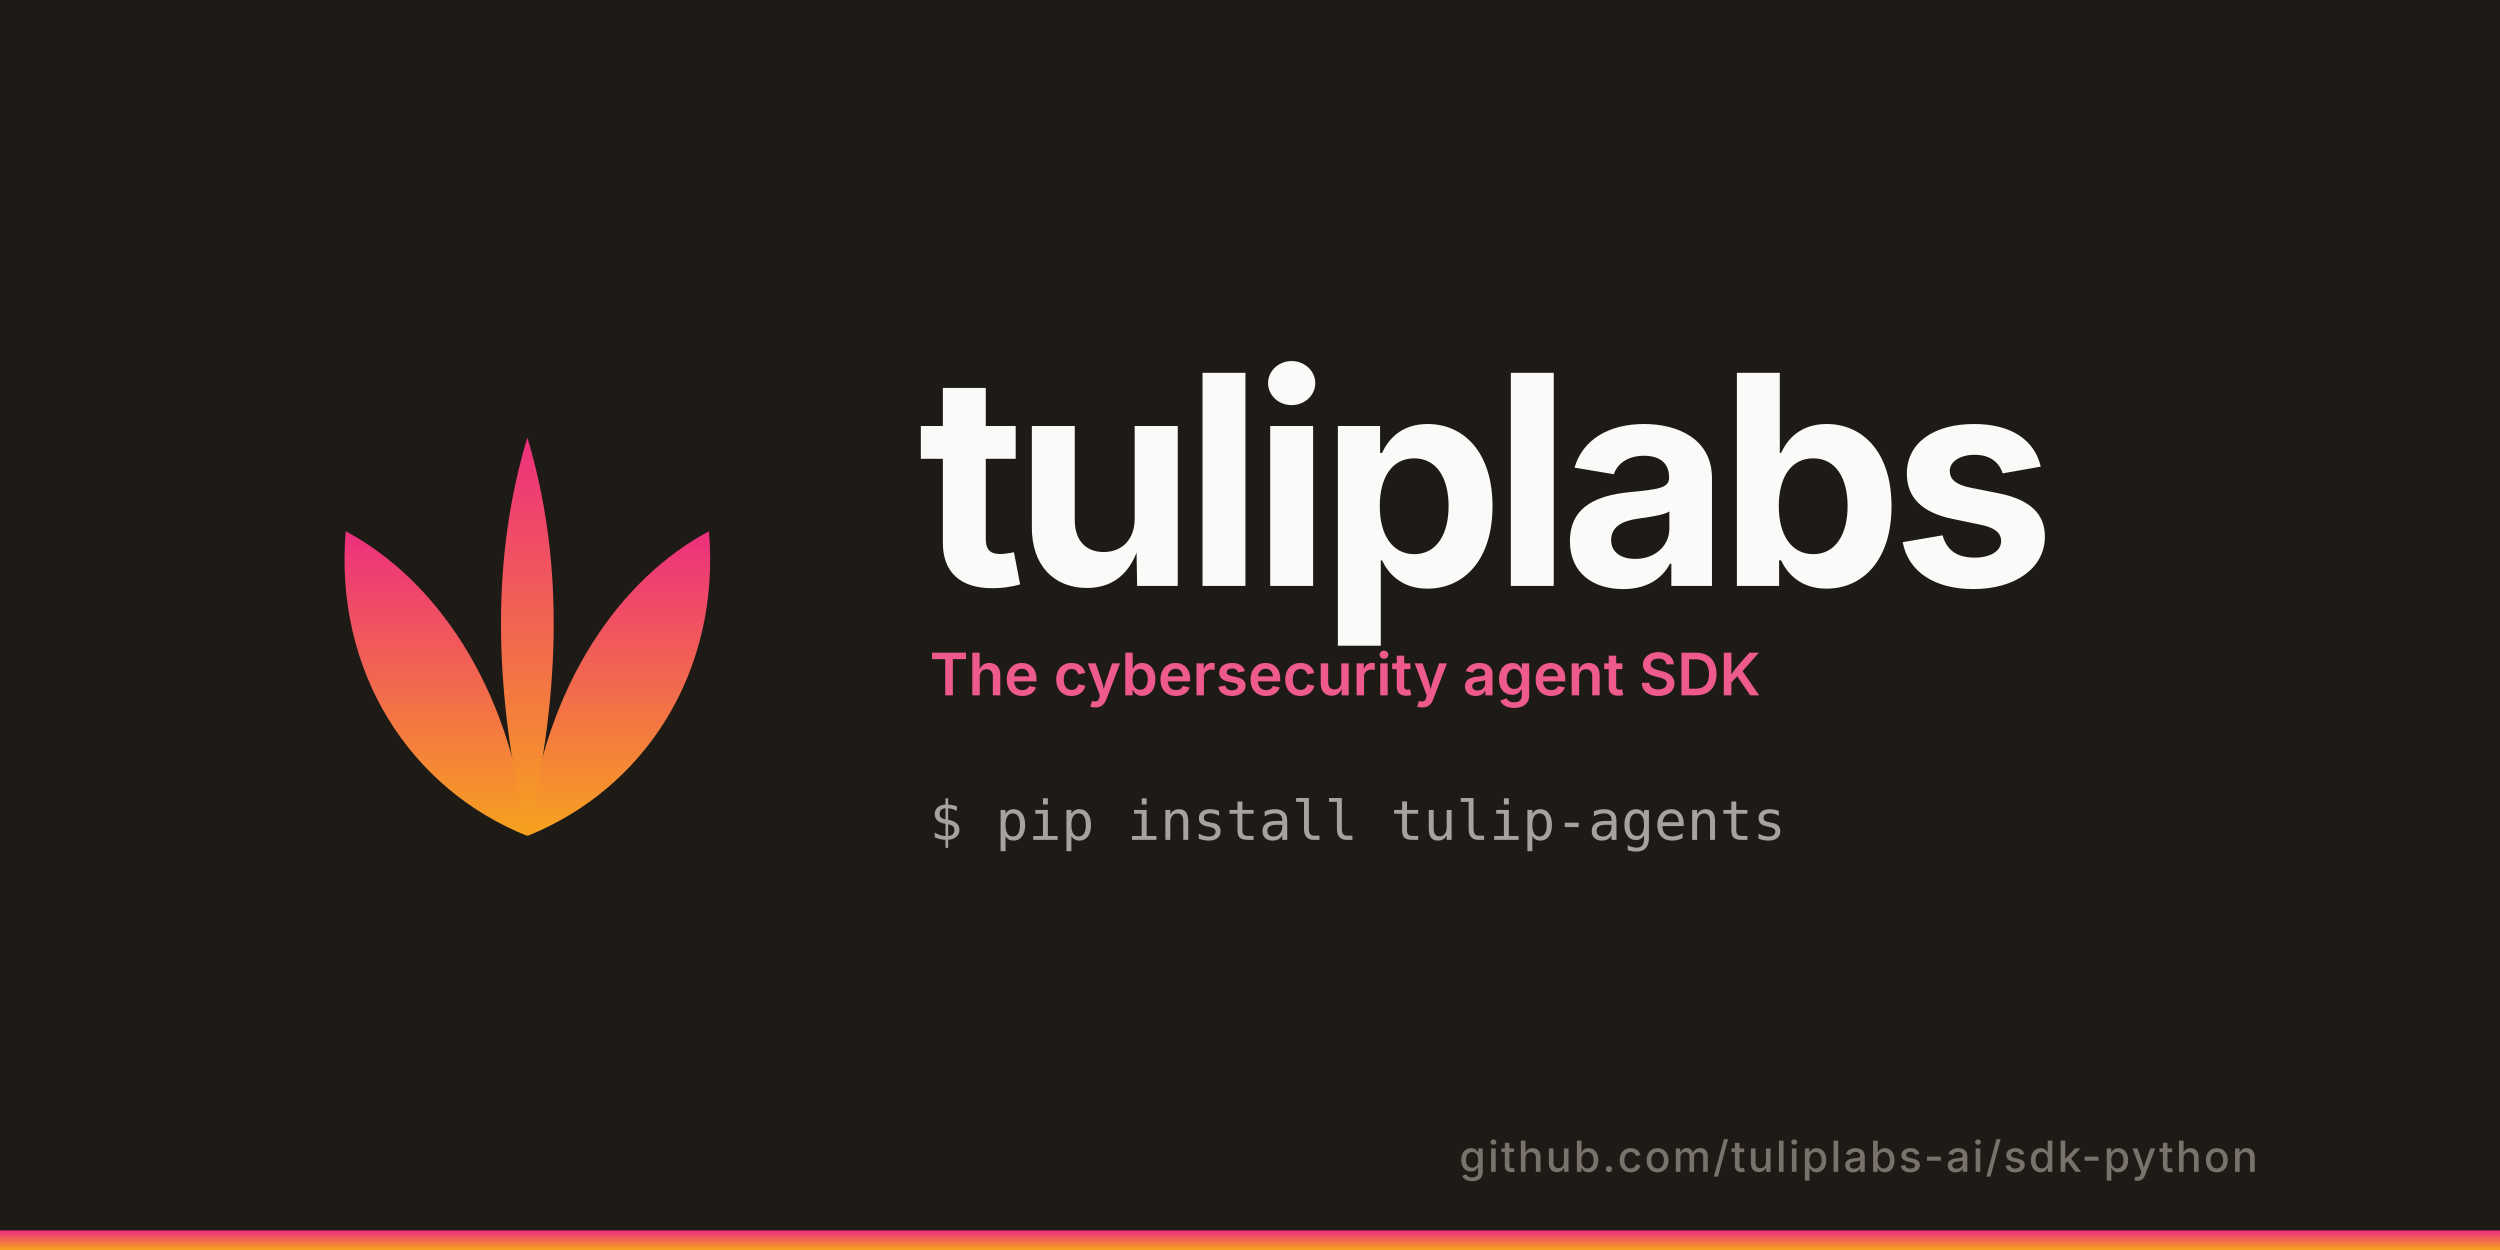
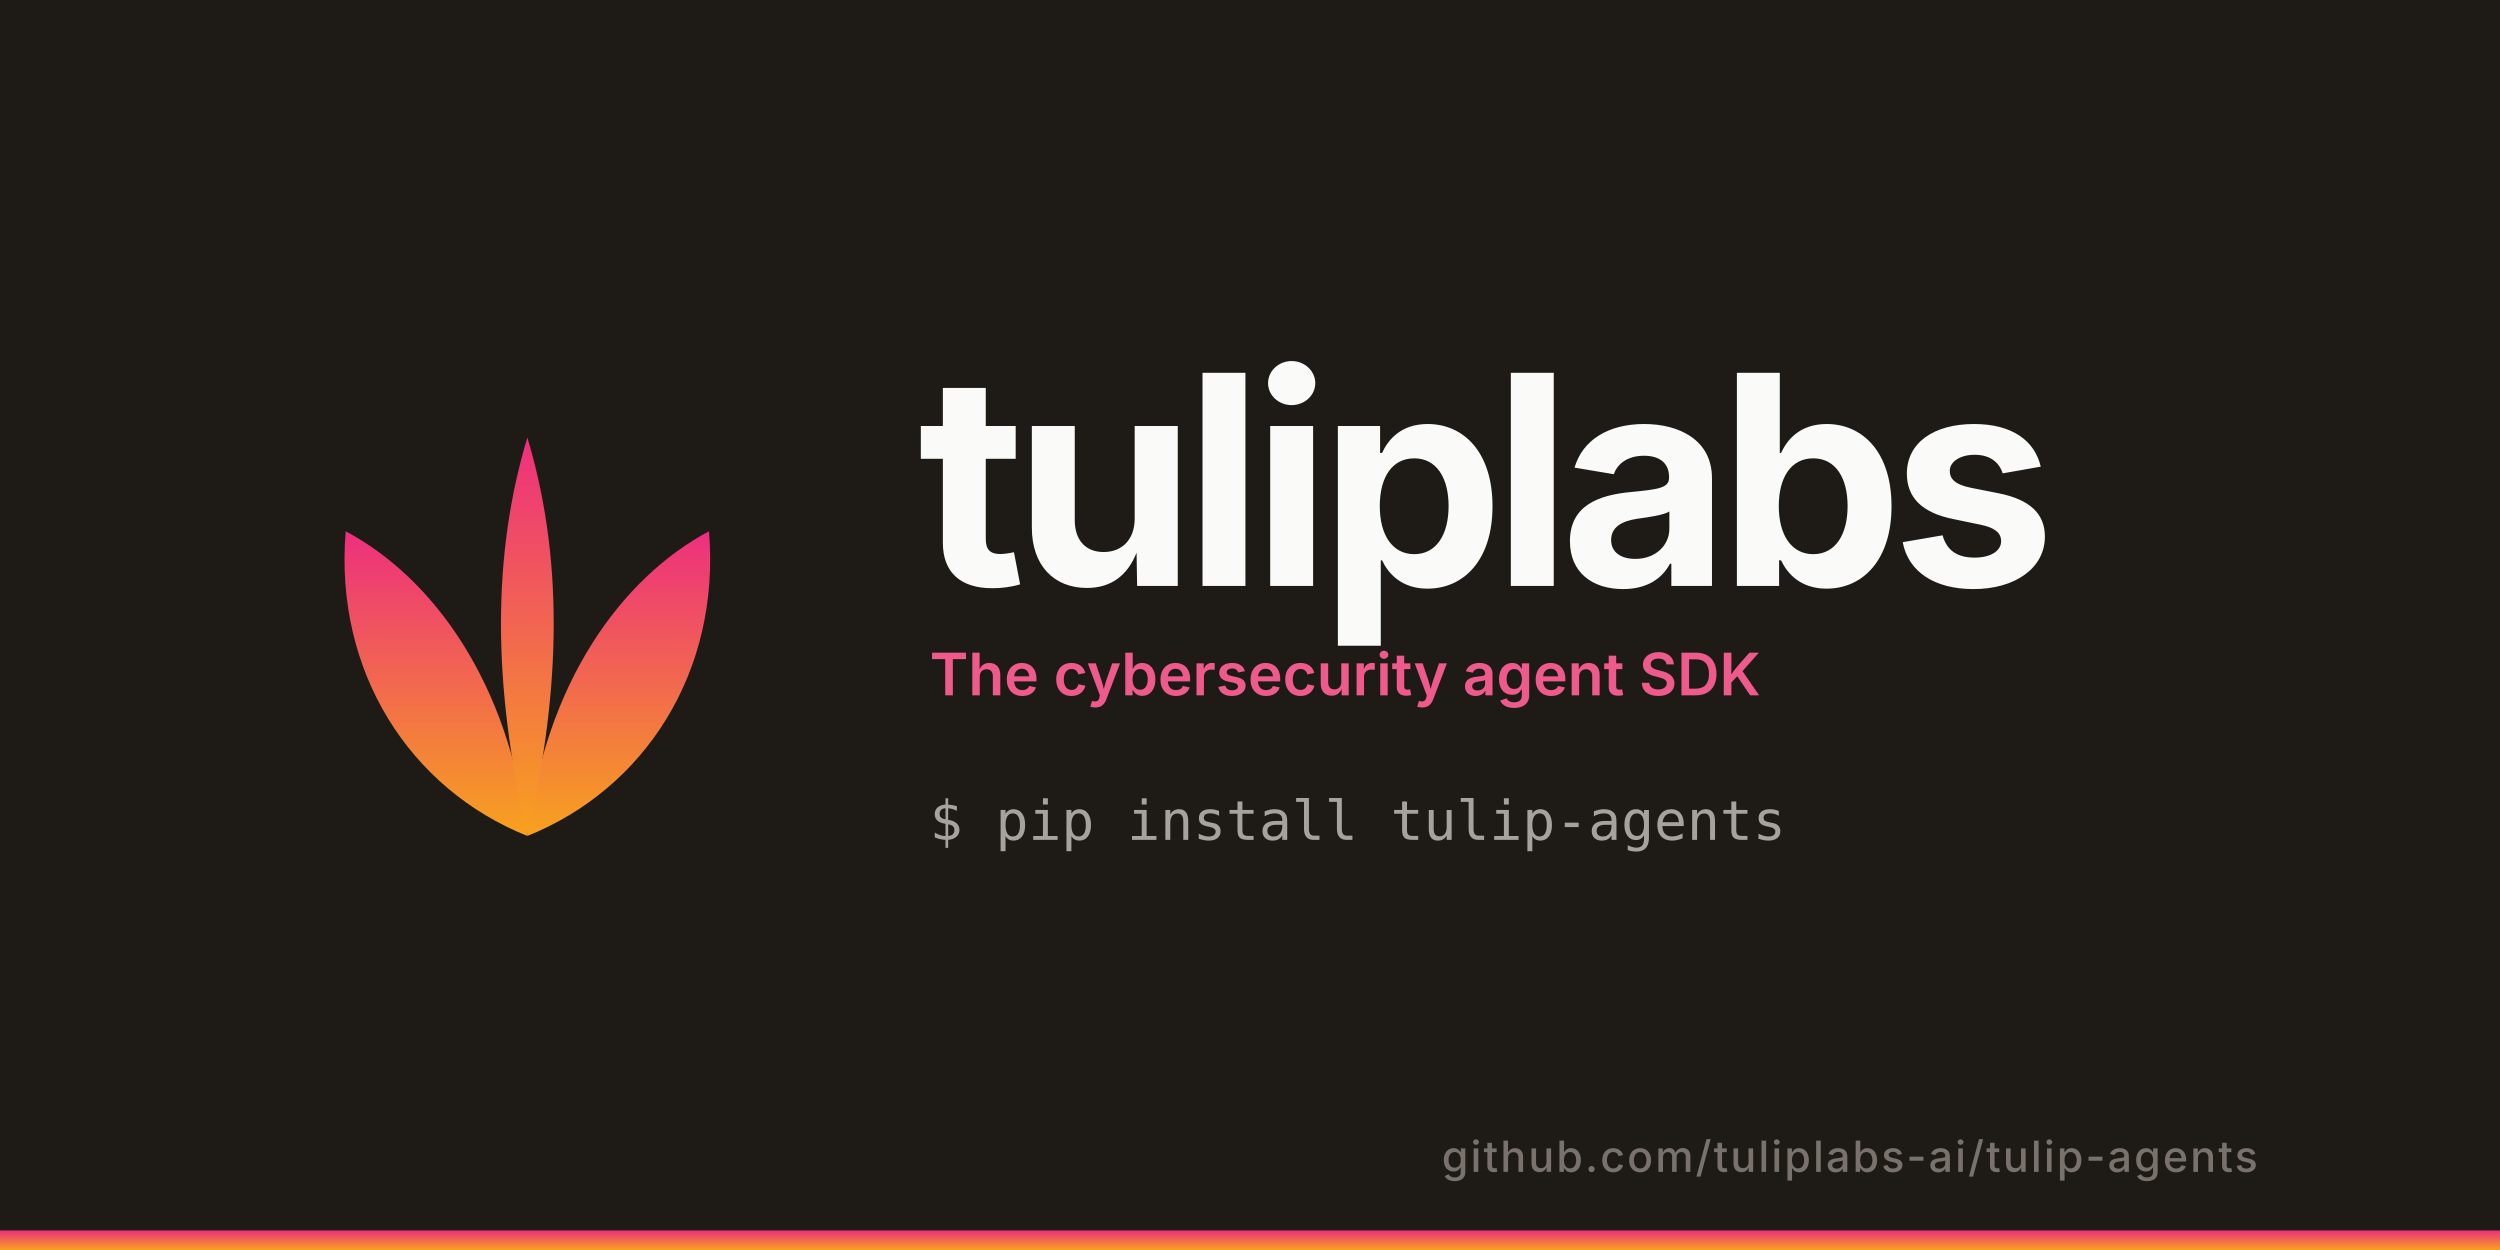
<svg xmlns="http://www.w3.org/2000/svg" viewBox="0 0 1280 640" font-family="-apple-system, BlinkMacSystemFont, 'Segoe UI', Inter, Helvetica, sans-serif">
  <defs>
    <linearGradient id="tulipGrad" x1="0" y1="0" x2="0" y2="1">
      <stop offset="0" stop-color="#ED2F7E" />
      <stop offset="1" stop-color="#F7A21E" />
    </linearGradient>
  </defs>
  <rect width="1280" height="640" fill="#1E1B17" />
  <rect x="0" y="630" width="1280" height="10" fill="url(#tulipGrad)" />
  <g transform="translate(120,170) scale(3.0)">
    <path d="M50 86 C 30 78 17 58 19 34 C 34 42 47 60 50 86 Z" fill="url(#tulipGrad)" />
    <path d="M50 86 C 70 78 83 58 81 34 C 66 42 53 60 50 86 Z" fill="url(#tulipGrad)" />
    <path d="M50 86 C 44 60 44 38 50 18 C 56 38 56 60 50 86 Z" fill="url(#tulipGrad)" />
  </g>
  <text x="470" y="300" font-size="150" font-weight="700" fill="#FAFAF9" letter-spacing="-0.04em">tuliplabs</text>
  <text x="476" y="356" font-size="30" font-weight="600" fill="#ED5A8B">The cybersecurity agent SDK</text>
  <text x="476" y="430" font-size="28" font-weight="500" fill="#A8A29E" font-family="'JetBrains Mono', 'Menlo', monospace">$ pip install tulip-agents</text>
-   <text x="1156" y="600" font-size="22" font-weight="500" fill="#78716C" text-anchor="end" letter-spacing="0.05em">github.com/tuliplabs-ai/sdk-python</text>
+   <text x="1156" y="600" font-size="22" font-weight="500" fill="#78716C" text-anchor="end" letter-spacing="0.05em">github.com/tuliplabs-ai/tulip-agents</text>
</svg>
